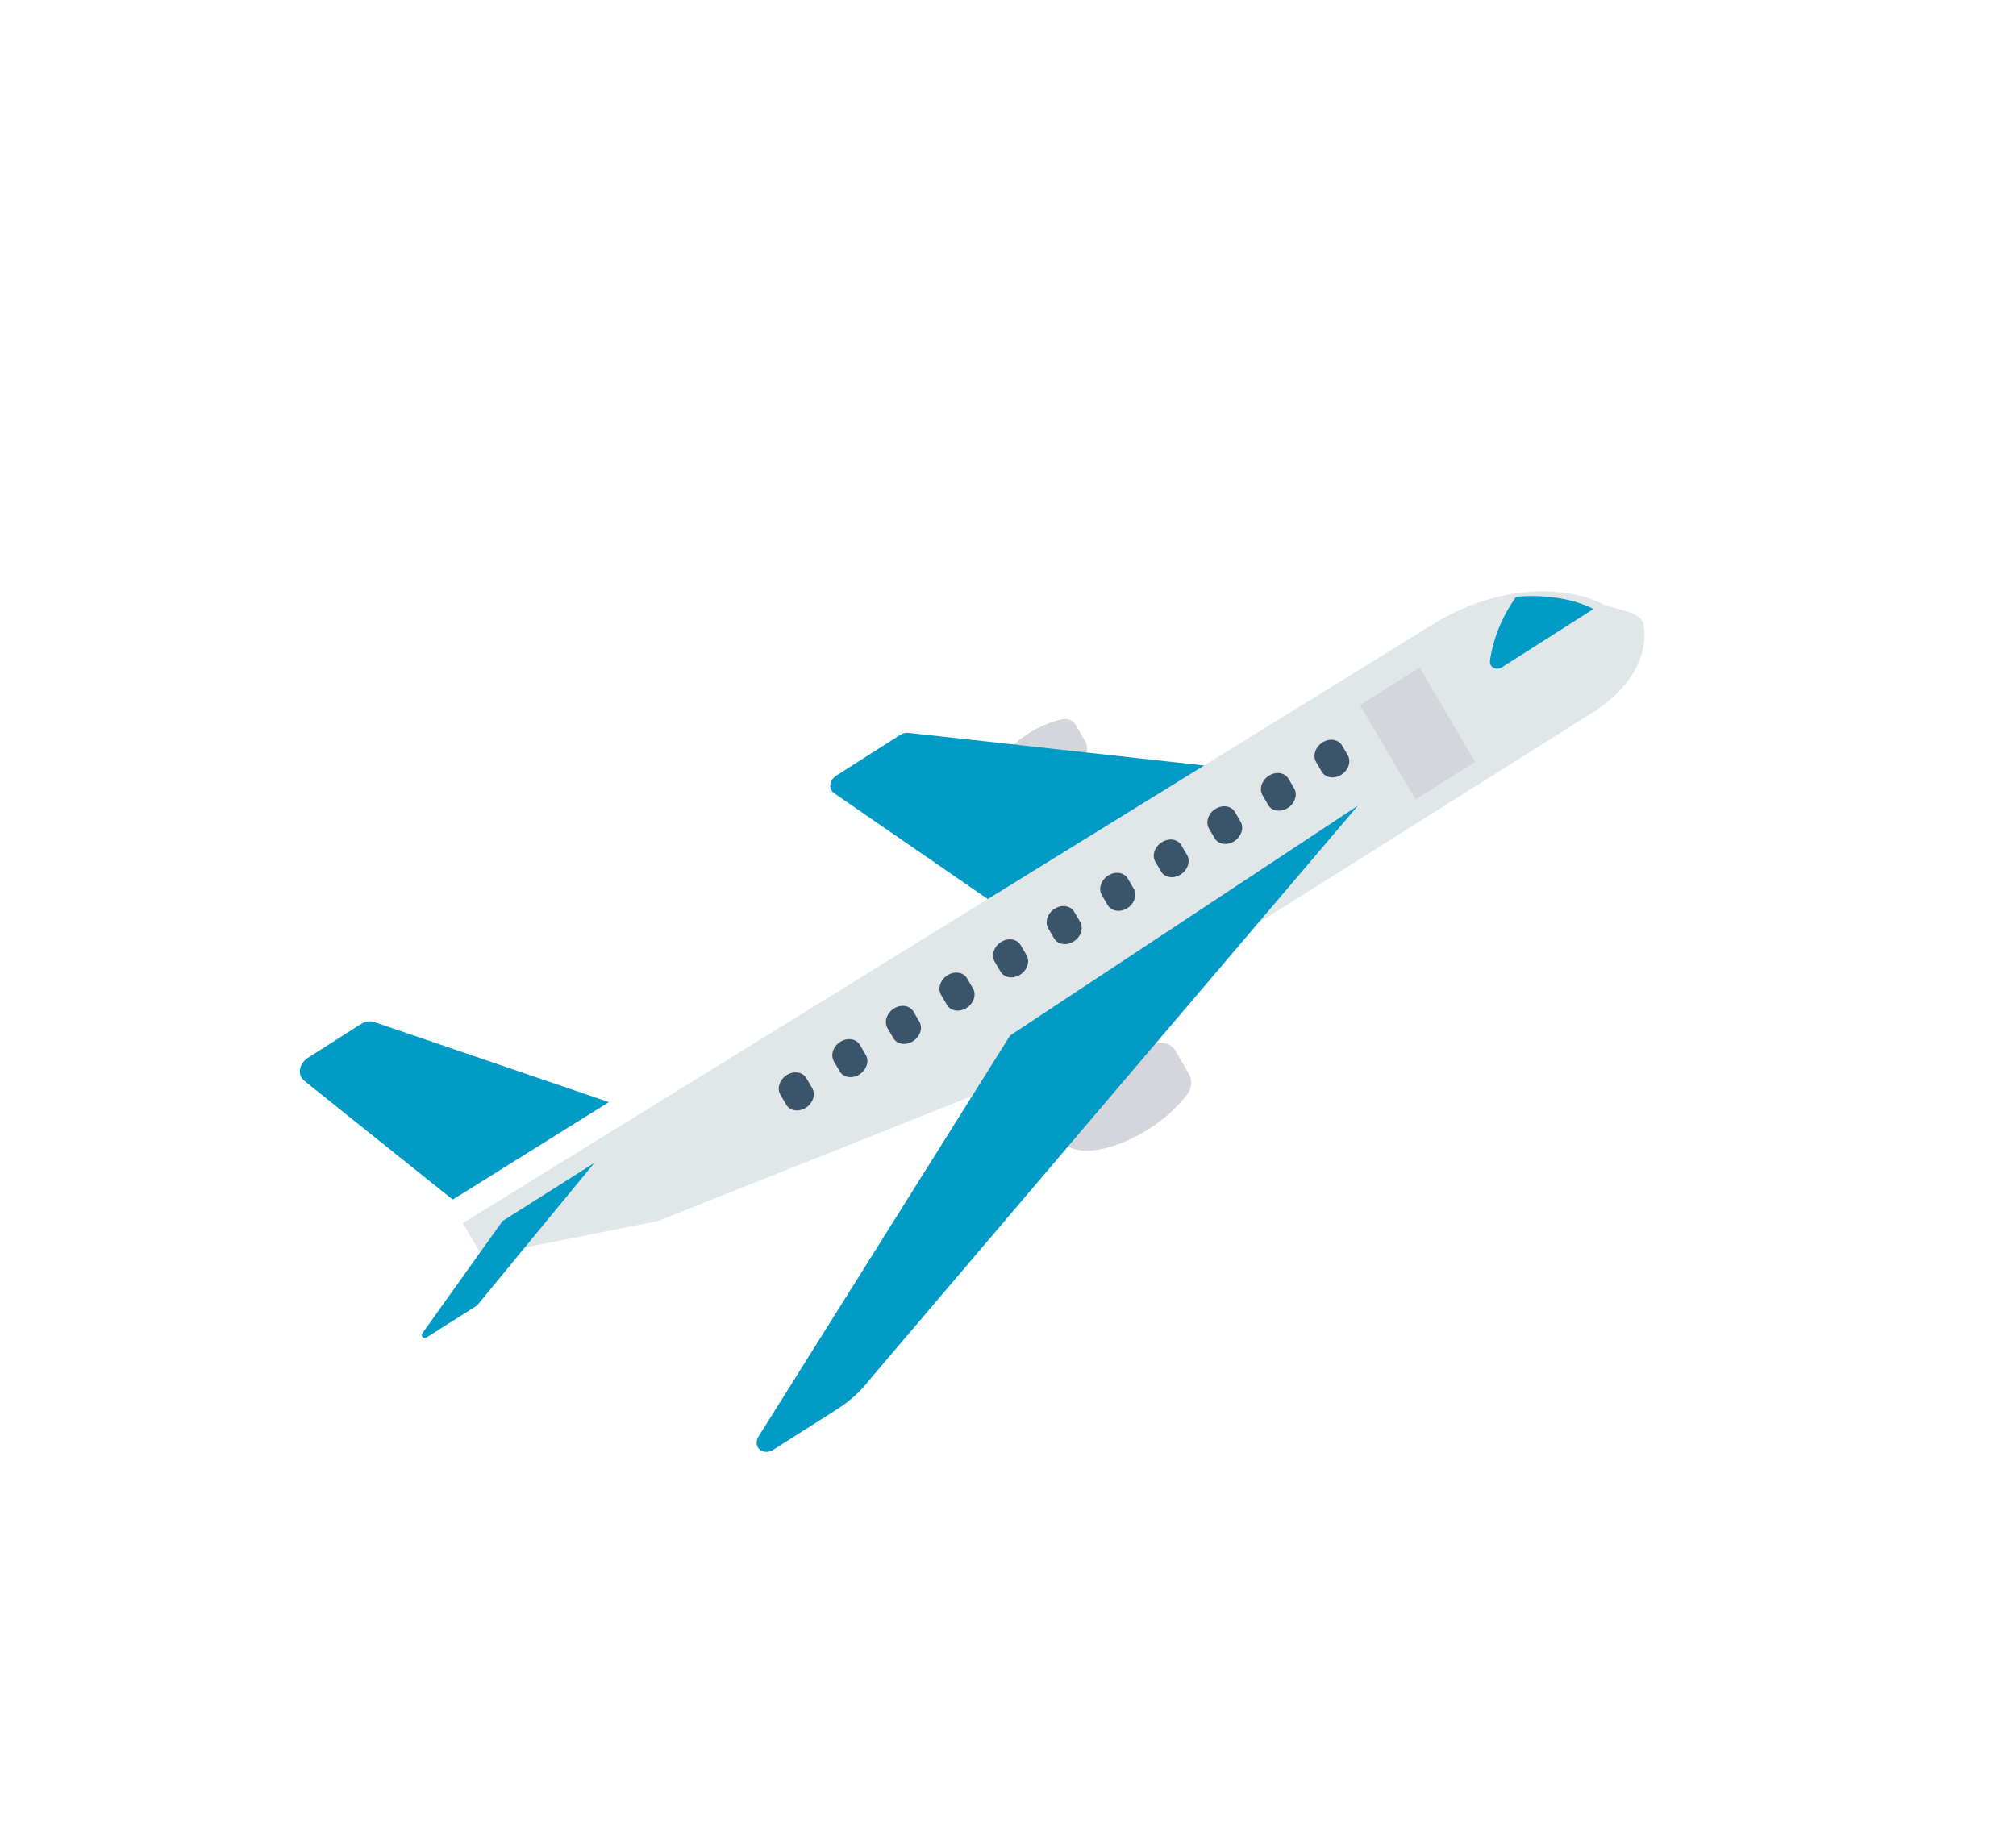
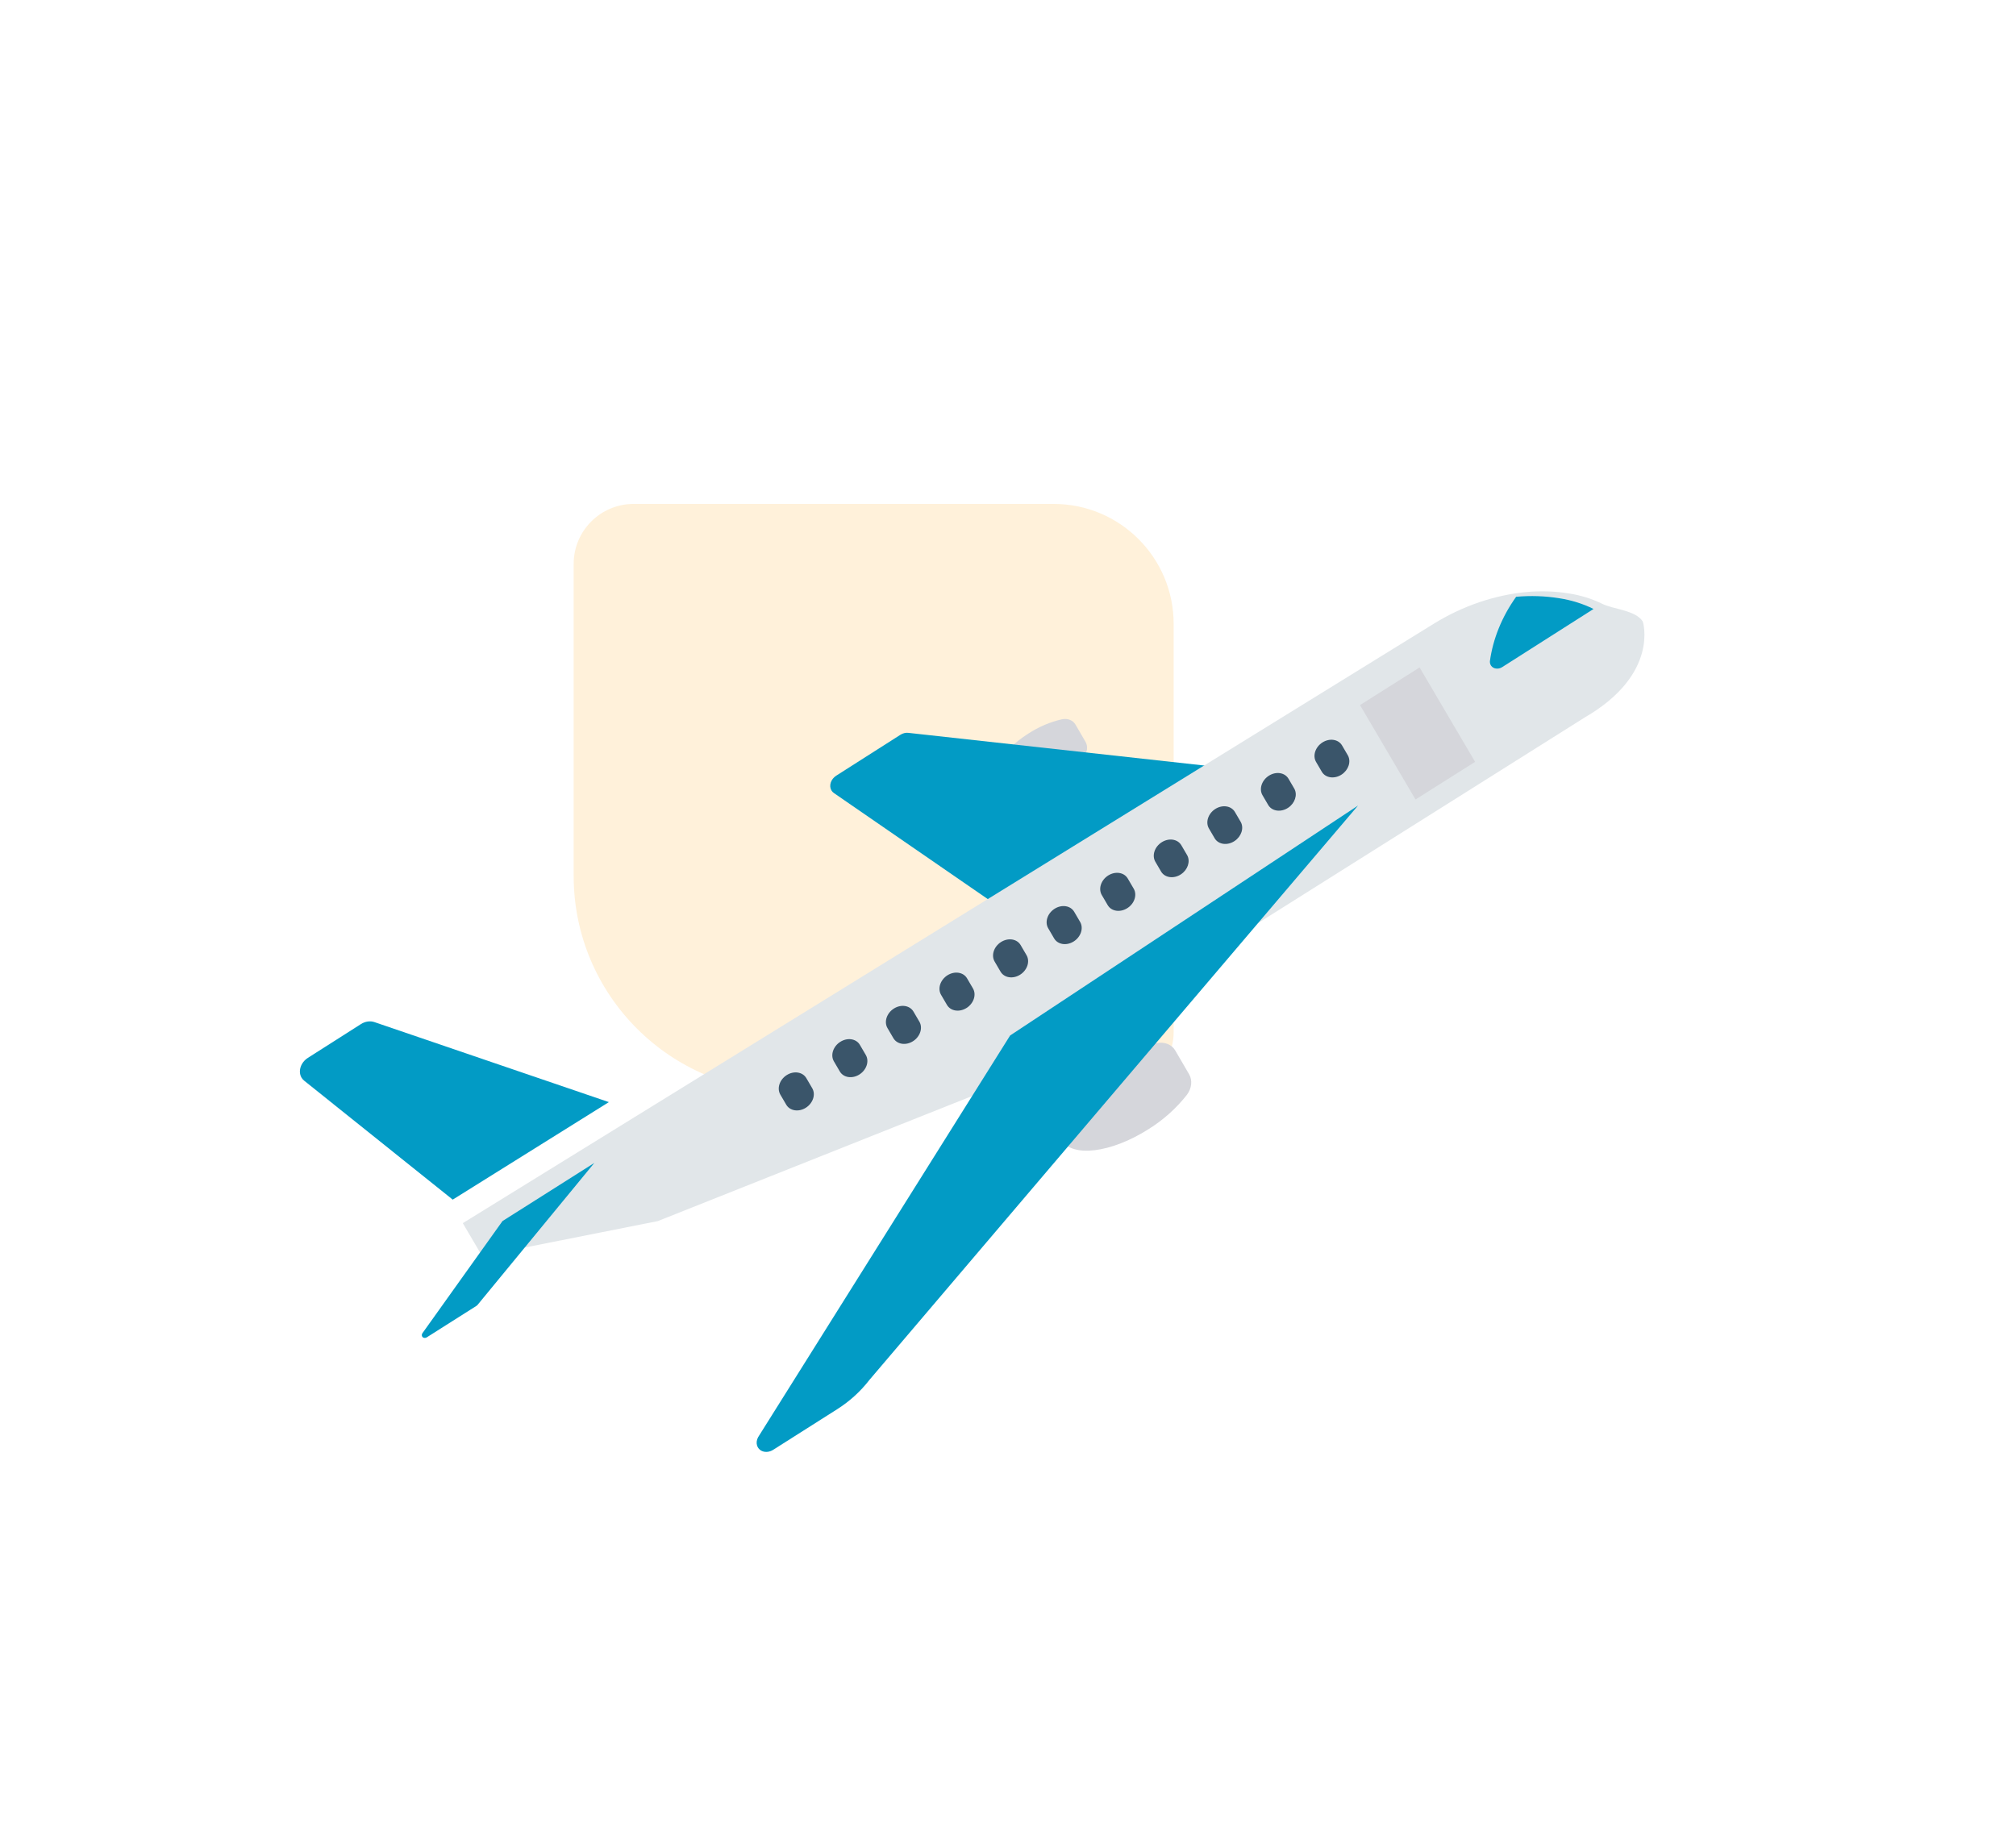
<svg xmlns="http://www.w3.org/2000/svg" width="168" height="154" viewBox="0 0 168 154" fill="none">
+   <path d="M47.805 73C47.805 82.941 55.864 91 65.805 91L92.805 91C95.567 91 97.805 88.761 97.805 86L97.805 52C97.805 46.477 93.328 42 87.805 42L52.805 42C50.044 42 47.805 44.239 47.805 47L47.805 73Z" fill="#FFF1DA" />
  <path d="M96.389 86.941C95.031 87.246 93.708 87.809 92.502 88.597C89.361 90.598 87.534 93.455 88.421 94.977C89.308 96.499 92.573 96.109 95.714 94.108C96.936 93.349 98.021 92.378 98.903 91.256C99.312 90.714 99.386 90.038 99.091 89.533L97.939 87.556C97.645 87.049 97.037 86.809 96.389 86.941Z" fill="#D5D6DB" />
  <path d="M88.502 59.948C87.517 60.169 86.558 60.578 85.683 61.149C83.407 62.6 82.081 64.671 82.723 65.774C83.366 66.877 85.734 66.594 88.011 65.143C88.897 64.592 89.684 63.888 90.324 63.074C90.62 62.681 90.673 62.192 90.459 61.826L89.625 60.394C89.413 60.027 88.972 59.852 88.502 59.948Z" fill="#D5D6DB" />
  <path d="M75.688 61.079C75.469 61.054 75.235 61.113 75.032 61.242L69.684 64.65C69.237 64.935 69.058 65.482 69.284 65.873C69.336 65.963 69.407 66.039 69.494 66.098L82.675 75.183L100.509 63.819L75.688 61.079Z" fill="#029BC5" />
  <path d="M132.065 59.794L83.533 90.346L54.82 101.772L40.177 104.682L38.566 101.945L119.461 51.998C121.872 50.504 124.558 49.586 127.246 49.339C128.424 49.237 129.587 49.276 130.708 49.455C131.702 49.606 132.645 49.896 133.508 50.319C134.472 50.797 136.307 50.852 136.901 51.805C136.903 51.803 138.305 56.178 132.065 59.794Z" fill="#E1E6E9" />
  <path d="M84.176 86.304L63.181 119.774C62.919 120.244 63.074 120.77 63.528 120.949C63.807 121.059 64.148 121.016 64.434 120.834L69.778 117.444C70.806 116.791 71.716 115.963 72.452 115.009L113.169 67.14L84.176 86.304Z" fill="#029BC5" />
  <path d="M31.197 85.186C30.846 85.066 30.43 85.129 30.078 85.353L25.66 88.166C25.058 88.549 24.819 89.285 25.124 89.811C25.183 89.911 25.258 89.999 25.349 90.071L37.726 99.984L50.739 91.856L31.197 85.186Z" fill="#029BC5" />
  <path d="M41.874 101.771L35.213 111.1C35.115 111.234 35.138 111.403 35.264 111.476C35.355 111.529 35.479 111.519 35.58 111.452L39.708 108.836C39.74 108.815 39.769 108.79 39.793 108.761L49.527 96.926L41.874 101.771Z" fill="#029BC5" />
  <path d="M129.911 49.857C128.757 49.672 127.559 49.632 126.346 49.739C125.165 51.39 124.411 53.245 124.157 55.118C124.139 55.494 124.442 55.765 124.835 55.723C124.957 55.71 125.079 55.667 125.188 55.598L132.796 50.754C131.906 50.315 130.935 50.013 129.911 49.857Z" fill="#029BC5" />
  <path d="M113.332 58.765L118.299 55.628L122.926 63.497L117.959 66.634L113.332 58.765Z" fill="#D5D6DB" />
  <path d="M110.207 61.877C109.608 62.257 109.369 62.986 109.673 63.505L110.165 64.347C110.489 64.854 111.228 64.943 111.816 64.546C112.376 64.168 112.602 63.481 112.332 62.974L111.84 62.133C111.536 61.613 110.805 61.499 110.207 61.877Z" fill="#3A556A" />
  <path d="M105.742 64.65C105.144 65.029 104.904 65.758 105.208 66.278L105.701 67.12C106.025 67.626 106.764 67.715 107.352 67.319C107.912 66.941 108.137 66.254 107.868 65.747L107.375 64.905C107.071 64.386 106.341 64.272 105.742 64.65Z" fill="#3A556A" />
  <path d="M101.276 67.423C100.679 67.803 100.44 68.531 100.744 69.05L101.236 69.892C101.56 70.399 102.299 70.488 102.887 70.091C103.447 69.713 103.673 69.026 103.403 68.519L102.911 67.677C102.607 67.158 101.875 67.044 101.276 67.423Z" fill="#3A556A" />
  <path d="M96.812 70.196C96.214 70.575 95.976 71.303 96.279 71.823L96.772 72.665C97.096 73.171 97.835 73.26 98.423 72.863C98.983 72.486 99.208 71.799 98.939 71.292L98.446 70.45C98.142 69.93 97.411 69.817 96.812 70.196Z" fill="#3A556A" />
  <path d="M92.348 72.968C91.75 73.348 91.511 74.076 91.815 74.596L92.308 75.438C92.611 75.957 93.343 76.071 93.941 75.692C94.539 75.313 94.778 74.585 94.475 74.066L93.982 73.224C93.679 72.704 92.948 72.589 92.349 72.968C92.349 72.968 92.349 72.968 92.348 72.968Z" fill="#3A556A" />
  <path d="M87.884 75.741C87.285 76.121 87.047 76.849 87.351 77.368L87.843 78.211C88.147 78.73 88.878 78.844 89.477 78.465C90.075 78.086 90.314 77.358 90.01 76.838L89.518 75.996C89.215 75.476 88.484 75.362 87.885 75.74C87.885 75.74 87.884 75.741 87.884 75.741Z" fill="#3A556A" />
  <path d="M83.419 78.513C82.821 78.893 82.582 79.621 82.886 80.141L83.379 80.983C83.683 81.502 84.415 81.615 85.013 81.235C85.609 80.856 85.848 80.13 85.545 79.611L85.053 78.769C84.749 78.249 84.018 78.135 83.419 78.513Z" fill="#3A556A" />
  <path d="M78.954 81.286C78.356 81.666 78.118 82.394 78.422 82.913L78.914 83.756C79.219 84.275 79.95 84.387 80.548 84.008C81.145 83.629 81.383 82.902 81.081 82.383L80.588 81.541C80.285 81.022 79.553 80.907 78.954 81.286Z" fill="#3A556A" />
  <path d="M74.49 84.058C73.892 84.438 73.653 85.166 73.957 85.686L74.45 86.528C74.754 87.047 75.486 87.159 76.084 86.78C76.68 86.401 76.919 85.674 76.617 85.156L76.124 84.314C75.82 83.794 75.089 83.68 74.49 84.058Z" fill="#3A556A" />
  <path d="M70.025 86.832C69.426 87.21 69.187 87.939 69.491 88.458L69.492 88.459L69.984 89.301C70.288 89.82 71.02 89.933 71.618 89.553C72.215 89.174 72.453 88.448 72.151 87.929L71.658 87.087C71.355 86.567 70.623 86.453 70.025 86.832Z" fill="#3A556A" />
  <path d="M65.561 89.603C64.963 89.982 64.724 90.71 65.028 91.23L65.028 91.231L65.521 92.073C65.825 92.592 66.557 92.704 67.155 92.325C67.751 91.946 67.99 91.219 67.688 90.701L67.195 89.859C66.891 89.339 66.16 89.225 65.561 89.603Z" fill="#3A556A" />
</svg>
